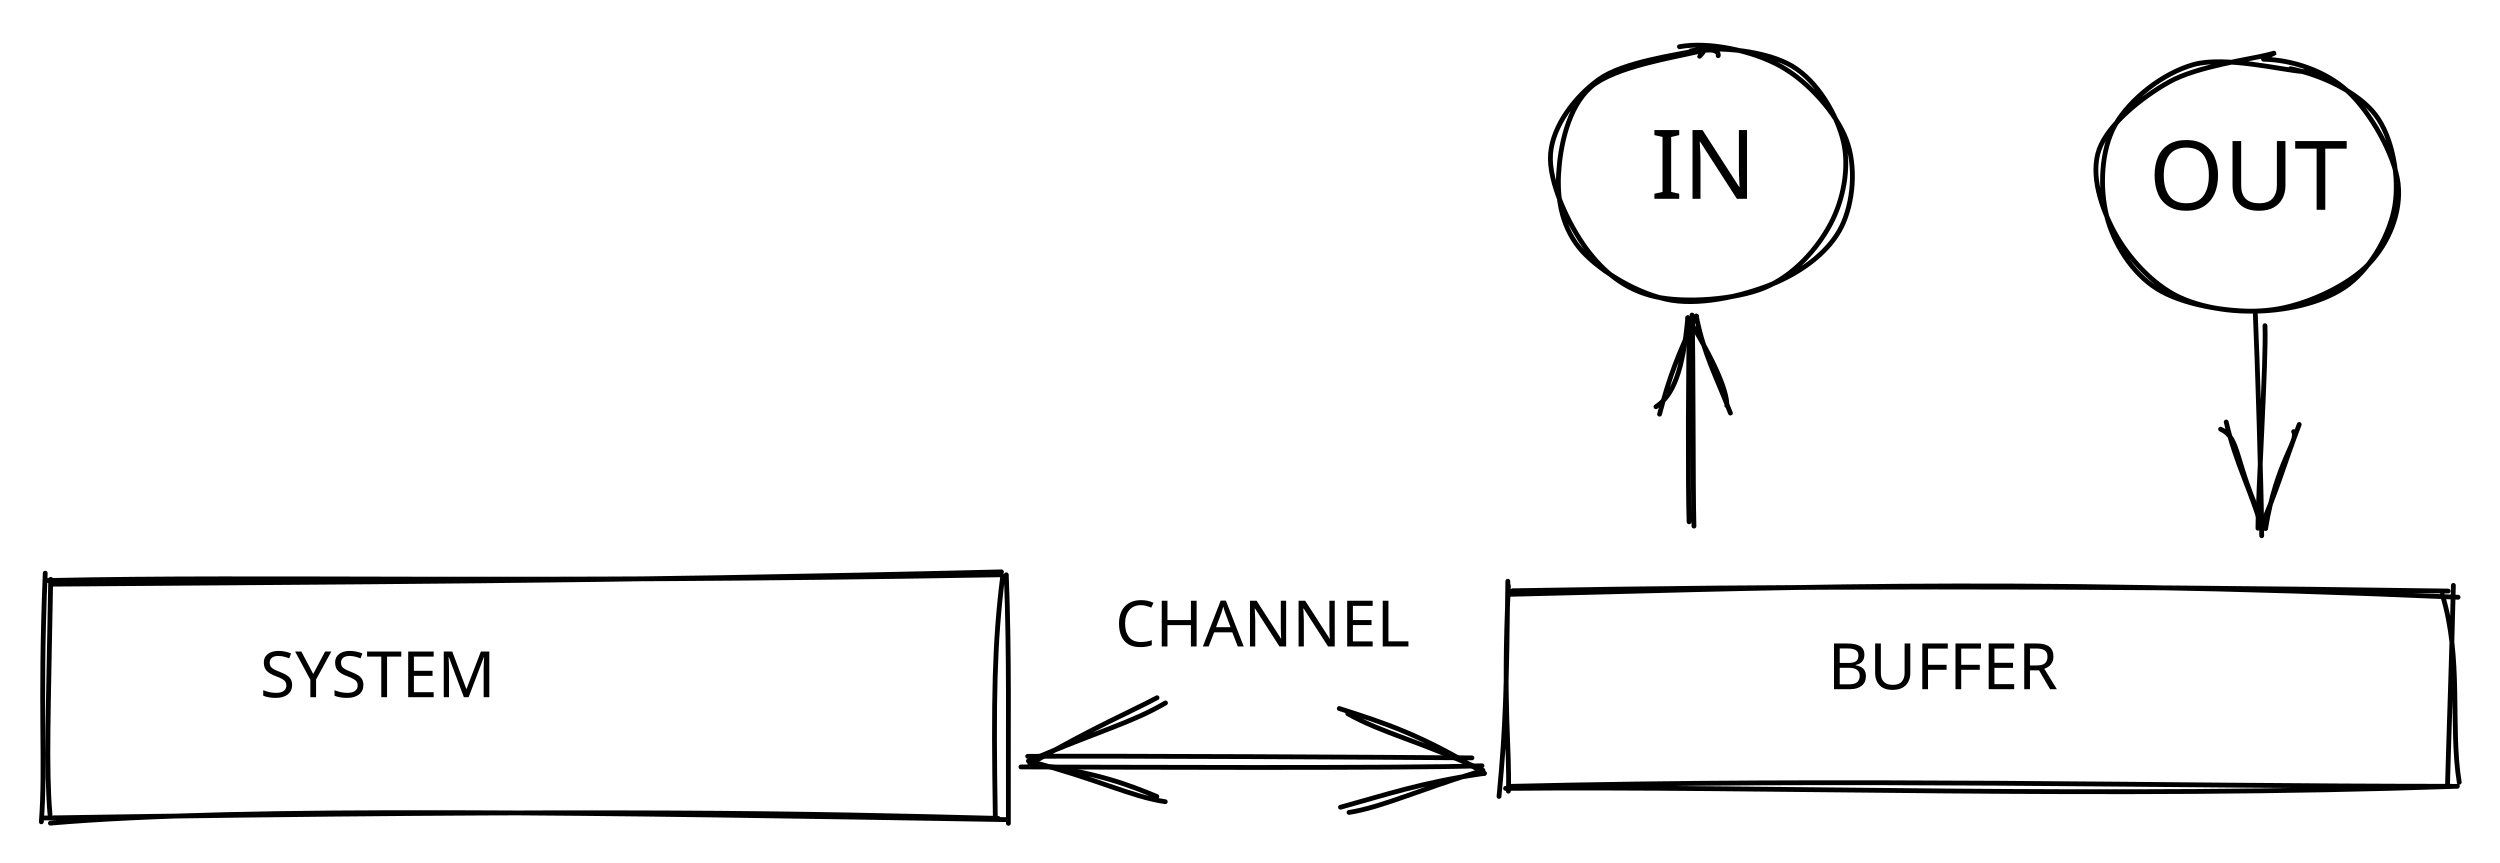
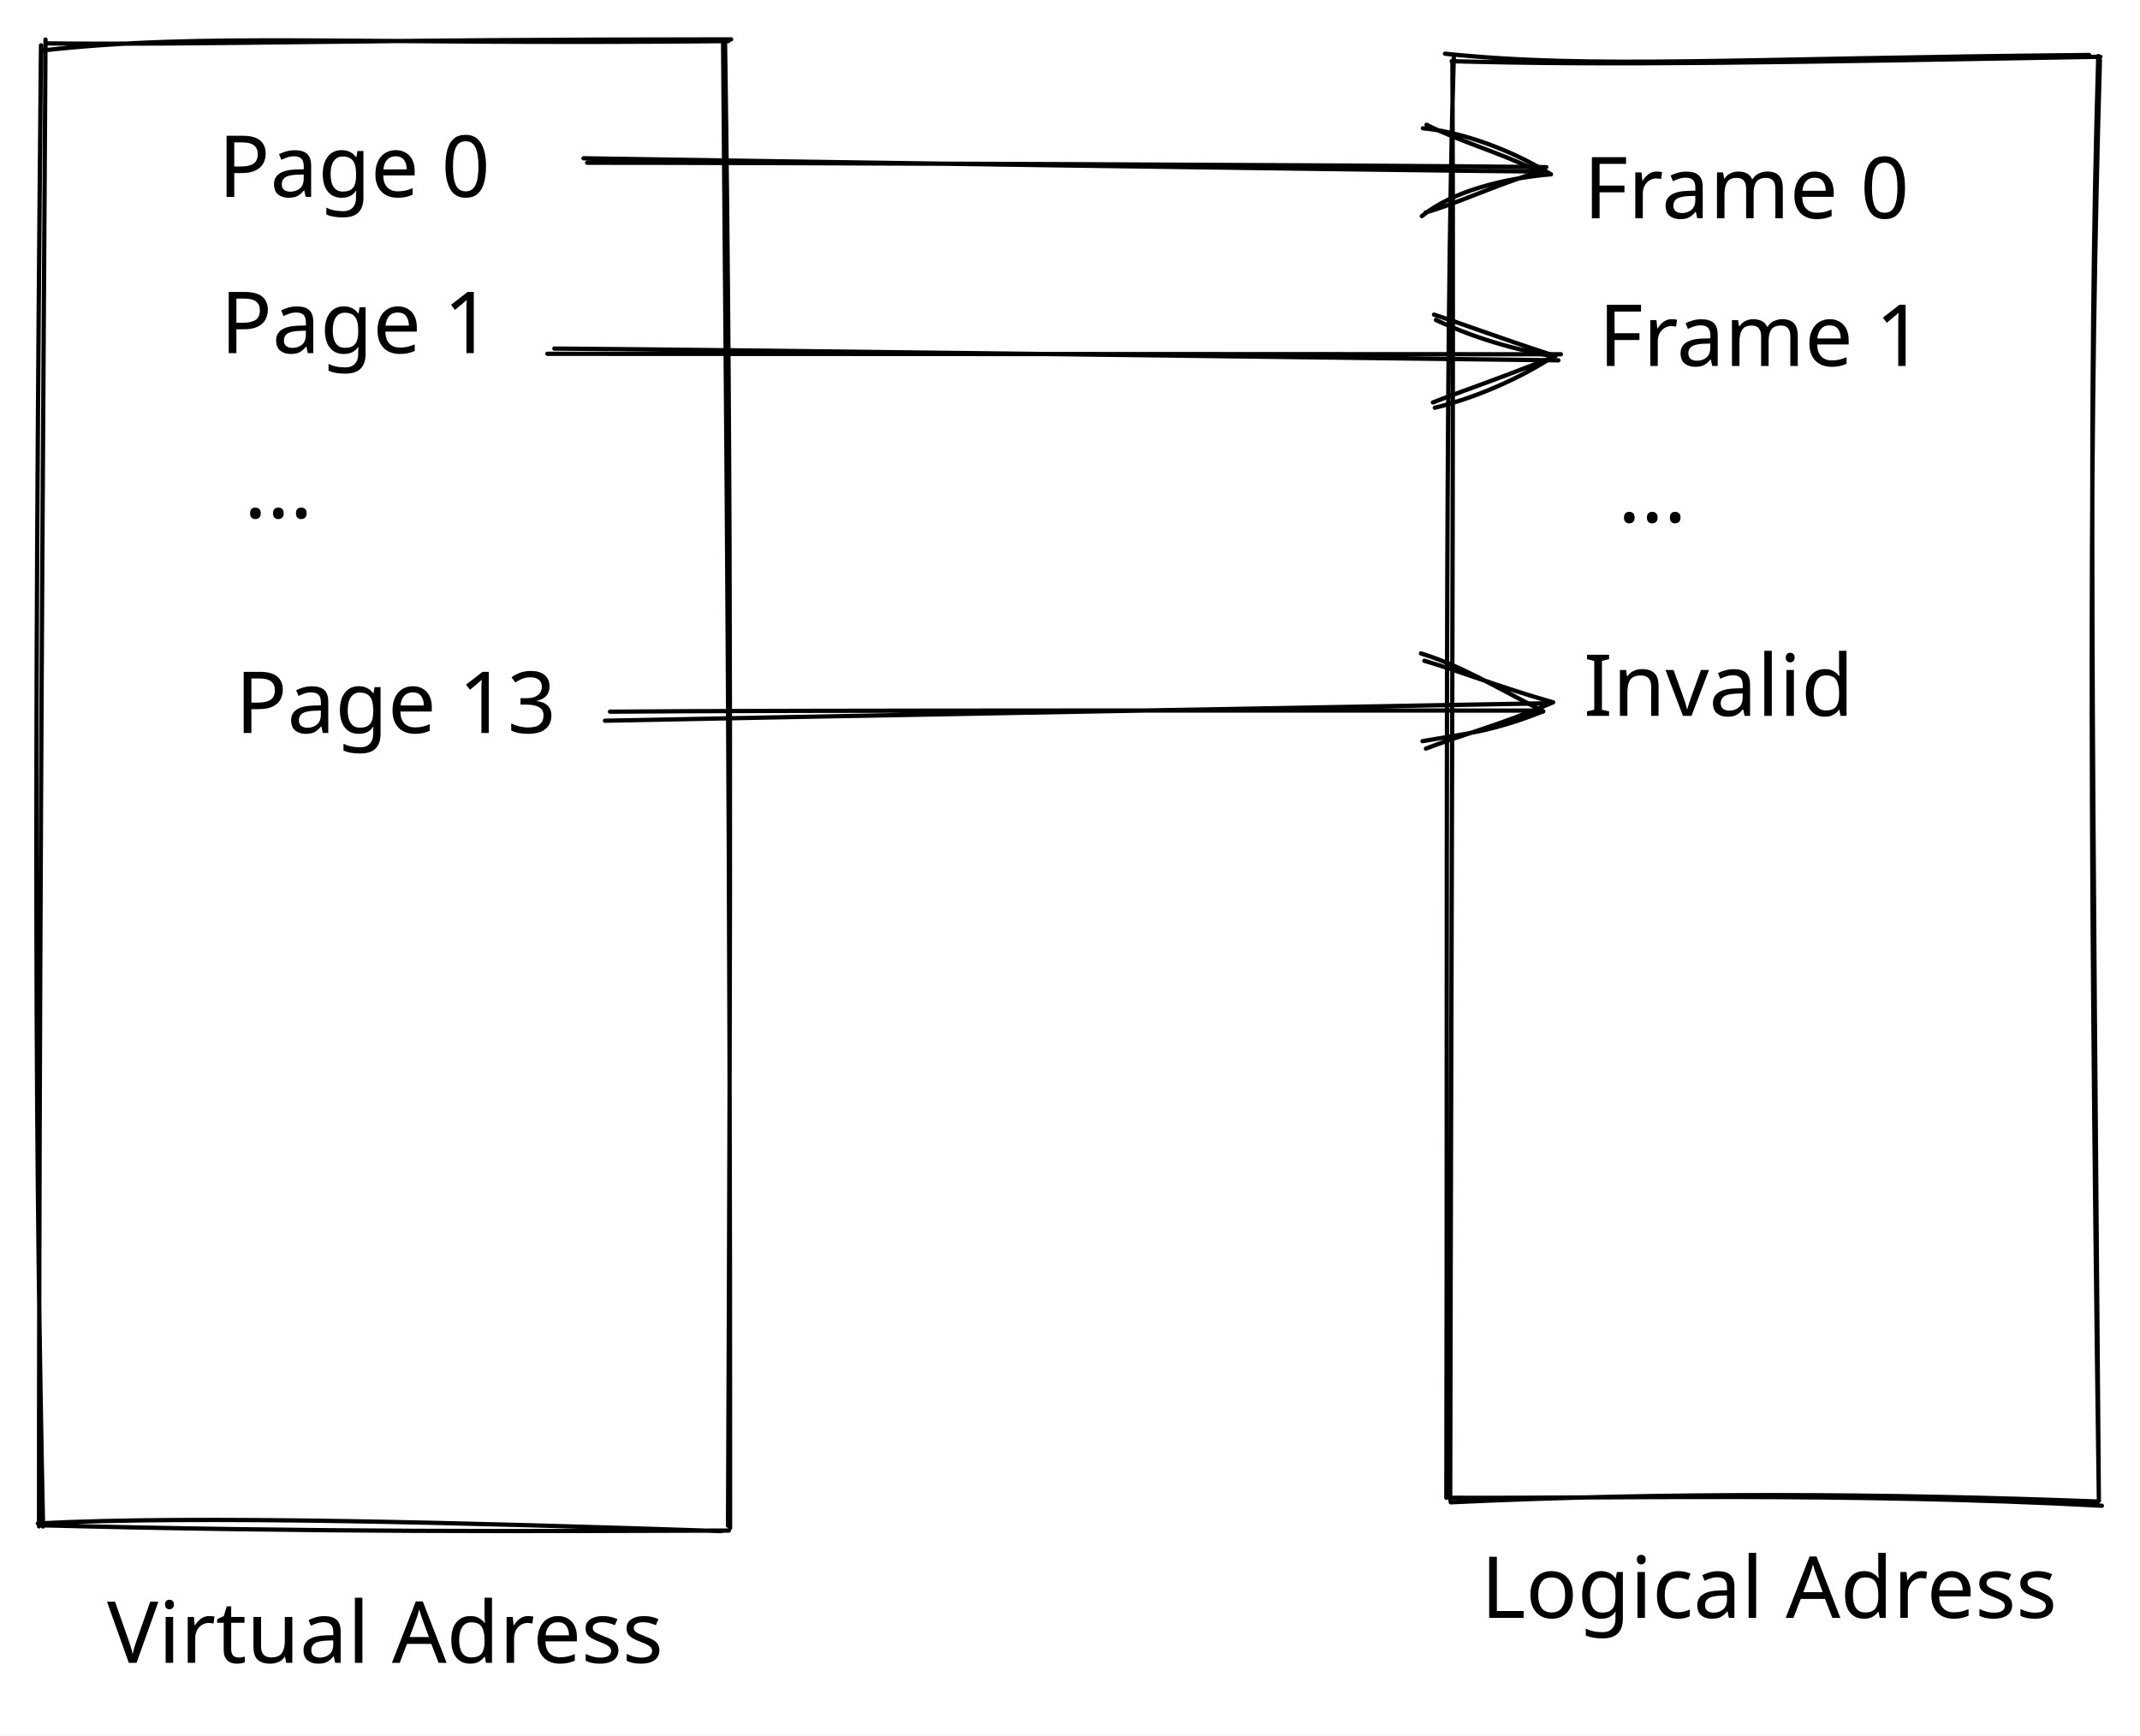
- <svg xmlns="http://www.w3.org/2000/svg" version="1.1" viewBox="0 0 519.619 179.336" width="519.619" height="179.336">
+ <svg xmlns="http://www.w3.org/2000/svg" version="1.1" viewBox="0 0 500 405.5" width="500" height="405.5">
  
-   eyJ2ZXJzaW9uIjoiMSIsImVuY29kaW5nIjoiYnN0cmluZyIsImNvbXByZXNzZWQiOnRydWUsImVuY29kZWQiOiJ4nNVaW1PbSFx1MDAxM33nV1De13h27pe8XHUwMDE5XHUwMDAyXHUwMDA2h1x1MDAwMIm5JHy1tSVsYSvIlpBlLknlv389MrFkSVx1MDAxNlxuYMrrolx1MDAwMGtGM62Zc7pP9+jnxuZmI35cYt3G+82Ge99zfK9cdTAwMWY5d4139vqtXHUwMDFiTbxgXGZNNPk+XHSmUS/pOYzjcPL+77+dMERcdTAwMDMvvlxmgmvUXHUwMDBiRrPbXFzfXHUwMDFkueN4XHUwMDAyXHUwMDFk/1x1MDAwN983N38mvzNcdTAwMTNFbi92xlx1MDAwM99Nbkia0rmIIPmrh8E4mZdcYi0wXHUwMDE1XHUwMDA243lcdTAwMGZv8lx1MDAwMeaL3T40Xzn+xE1b7KXGzdbpRUzOOqNAfuztdUTQ24tIOu2V5/vd+MGfPZXTXHUwMDFiTqOMUZM4XG6u3XOvXHUwMDFmXHUwMDBm7ey56/P7Jlx1MDAwMaxaeldcdTAwMTRMXHUwMDA3w7E7mSzcXHUwMDEzhE7Pi1x1MDAxZuy1jPmzVXi/mV65h29MXGJEhDBGMUNcdTAwMDRmnM2bk1x1MDAwMaRAklx1MDAxMo4p40ZJQXXOsu3AXHUwMDBmXCJr2V84+aS2XTq961x1MDAwMVx1MDAxODjuz/vEkTOehE5cdTAwMDRblva7+/3MRlwiXCJcdMwjXGbDMOe8x9D1XHUwMDA2w1x1MDAxOLpwgrhcdTAwMTRcdTAwMThcdTAwMGJsJGZcdTAwMDZnlslNtoUwXHS3YyXTm61cdOF+P4HIP/llXHUwMDFkOlH4uHyNif2SMd9avpPHV1x1MDAxNmOZrb9cdTAwMGJcdTAwMGXaXHUwMDFm7+Tw41xyv334fPHv5bTlmflYXHUwMDBigHSiKLhrzFt+vatcdTAwMWHXo1+be92g09WTs9F96HZubj99eY1x46+j88/0VtyH7ePWzqdm96Q9rTfu43/pUk7DvjMjXHUwMDA1kVIpXHUwMDAzXHUwMDFiIKVJYeR742toXHUwMDFjT31/I2NZgamxe1x1MDAxZpeSlIilJGVSS1x1MDAwMITUtUlcdTAwMWGexNudXbPbOvbp6f7gut/W0/N1JymnXHUwMDA0XHSghaBYXHUwMDAytoVa5KjiyGCtOVx1MDAxN4IrSqRaXHUwMDE5R1x1MDAwNVx1MDAwM4qCW1x1MDAxNIRzXGarz4pcdTAwMWMlXHUwMDEySUKFXHUwMDAyh0JcdTAwMDXmlLFcdTAwMDJJteSYXHUwMDEzLujrk7RcdTAwMDKW2khFaFx1MDAxOSzT3Vx1MDAwZsZx1/sxg1x1MDAxNqLg/CVTWmJwi1gv9Np1Rp7/sLChXHR+wcSt093dnS/ZNZ64MFkyKFm6Nvbulu9cciziXHUwMDFivnu1SIXYg3A5b46DzFx1MDAxMvTAXHUwMDFhXHUwMDA3ho/2+/nHXHRcIm/gjVx1MDAxZP9k0bJKXHUwMDE2zuheQkNp1DJcdTAwMWFSTLC2XHUwMDAxk9amYbXDXFxTXHUwMDFhXG6CkeaSXHUwMDEzbbD9LXKxXHUwMDEyXHUwMDFiRDhsMOytXHUwMDEwXCJcdTAwMWLBXpuHXHUwMDE4grKkXHUwMDE0XHUwMDAzkIjhVGlTXHUwMDEyLDniXHUwMDEw0Vx1MDAxNWdKcFxmbrLAQ6w5tVx1MDAwMNd/zsPE1ufx0HBcdMZX8nBcdTAwMTI7UbzljfveeFx1MDAwMG1pXHUwMDAw+y34XHUwMDEyrDecm/bXLbn9XHUwMDExR6ObTvNg96yvgodMXHUwMDE0XHUwMDAzpvam1pwmRphzwjSDXHUwMDE1M5oxXHUwMDEwXHUwMDEwmW5cdTAwMDMntOY9XphHzoY77j9tRLXqy1x1MDAxOIHBhUNgXHUwMDA0v1x1MDAwN95TXG4tSdFcdTAwMDSKMLhXLLjUXHUwMDFhIKZVwSbfmcTbwWjkxbCox4E3jktcdTAwMTevZWk8dJ2CT4Bnyrbl+Vx1MDAxZdpcdTAwMTFcdTAwMTflTvrfZsqH5Mv8/3/elfdeilL7KeAzXHUwMDFkbiP7d5mncn3fXHUwMDBiJ6W6nlx1MDAxMZa/OpdcZoQrSTTT9SVDNczW1FdxpVx1MDAxMdZcbrw2iHuIOKlrtveD6Fx1MDAxN5JcdTAwMTlcYsOcXHUwMDE5zZmWOcNez1VJgoByXG6gjzlkXHUwMDE4On2cuadcdTAwMTJcdTAwMTSAoiWEXHUwMDEx6z21VFx1MDAwNVfFmUVQVuetWNaXitJcZia2w3bU329p56x9K1x1MDAxZZqfd4/IvldXfb8gW6ihvq17TVx1MDAxN/Cl6ptyvZRKxkBaXGLSqDaTyldt3ZmkWVx1MDAwNZOkRlppXHUwMDFi8YnC4LBXRyTxNJEyYXWutUHDXG7C1Ntq7eUgLNPaXHUwMDE0L1xcrdDWR6cn5cJaL3SdK+VcdTAwMWXY6kZcdTAwMTVSeuT1+9na0KKafsr151x1MDAwNbY175nqmshlNEsyXHUwMDA1JWn9gFWd3a9ccs0gl6SQu1x1MDAxMsqoolpIs0A7iE5cYlx1MDAwYmZcYqE252V8gXagXVx1MDAxMUgkUOOKMGFYpt7w+lpbU1x1MDAxOFx1MDAwMNxcdTAwMDBcdTAwMTGGSiFKiMeti0iiXHUwMDE3PI0gplCYXHUwMDEyif407Fx1MDAxOTR8idRcdTAwMDaDlamkYU2pXVvlNq3MXHUwMDE1XG5TXHUwMDAyiDWwd4Jnej3KXFyOiKGJXHUwMDBl58RqMfY86a1od49cdTAwMDfDi9aP+0va6n7bPv33fK9cXHpjxlx1MDAxNKh+mVx1MDAxNFx1MDAwNzEuSm+KeLJHhIM+NIKLok3/JendXFyOWvsp4PVcdTAwMTW1N11aU1x1MDAwNzAqm/2kru4pT1a9w2vjyXIldcmRhsdcdTAwMDRlRGHtSa5MIFx1MDAxOKJcdTAwMTaLxoD/opzTnGHrJr25Npzzt5Peq62oXHUwMDFmtL5j5/R2yNn0+lx1MDAwMvtHZOtcIvxWPm5cIjqeXHUwMDFj9qlMoXzCmtb+l+r0VCyVMJpIpVx1MDAwNcH1JUz1Nq0t8U1cdTAwMTXxpUTC5lxuXHUwMDE4ZI3WOlx1MDAxM5jXXCJVUFx1MDAxY1x1MDAxYlxuLlx1MDAwML8+0StBiDlZQaawf/imicJcdTAwMTOBKp8ogHWVXHUwMDFjqzy1ZmxphOWSYy21qV+Ib8qjXHUwMDBmndPY7EedOzL+4lx1MDAxY3wnnTXMXHUwMDE18oV4JCF6XHUwMDEyRShmkrD8mTVDVoBybUuLKyNcdTAwMTkxXG4pXHUwMDAxs1OQuVx1MDAwMuSULrKMa2SwskdcdTAwMDXALYUzx0+/oytmcKfCb1x1MDAxY11fcK5cXCOucKxwadbxrLhCMolhPjUmjGiupaxfgjrCnz6Pr07bx1x1MDAxZr7LXHUwMDAzf4+40+Pzs3XHu1x1MDAxMUgxXHUwMDA1XGJcIphxktVis/NfXGIsXG5SKVx1MDAwZXiXgq70+Fx1MDAxN1x1MDAxNKtcdTAwMTKQuYFcdTAwMTNiistcIuRrnP8yo6iBXHUwMDFj640jXHLo8vo1qfz5b9240/3WPdn5tI6nv4+WVXJwaX1K0aVlYFxuXHUwMDAxXFxDMvknXHUwMDA1qkr3s6YkpEIgXG66jlx1MDAwMCA0QFiLXHUwMDA1XHUwMDE2Qlxuhah9XHRcdTAwMDNCXHUwMDBmcNCs8PTXMCSx0pC2KVx1MDAwMtl0XHRcdDGSSlx1MDAxMlx0uVx1MDAxYoboXGKSU1x1MDAxNUhoK9pcdTAwMTRL/Yw3pV5SkVJSZk5cdTAwMTReUJGqXHUwMDE2LptcdTAwMGLnrlx1MDAwMlJcdTAwMWSjsOBMXHUwMDBiRYrFXHUwMDFmcK9cbrwoNFxuQTW42MdcdTAwMGWrOlxubtqTUVv/si/WYVxiX2n8n9skXHUwMDExo5RcdTAwMTgqXGJcYnhtdMGkZ5Sj8vx+y4rUMtDaT7OI13S4jezfP09Kl1x1MDAxZl9cdTAwMTFbPOYm867gU35L7ox/SL/NW5eXJ7K5Q1x1MDAxZlx1MDAwZbe/Xq2931JcZsGTakJccrVviKVqaiaWJcLESPhcdTAwMTGMgmpeoXqwr8dcdTAwMDBcdTAwMDSY5spigJW84Vnn7TGNha1cdTAwMWW/sXpcdTAwMDDo0ue/PcZcdTAwMTZ6VeiH7b3W4eHOwTpcbojfps2IuPHI9IZcdTAwMTOG3Vx1MDAxOFx1MDAxNmvuXHUwMDE4YT+8/uNCpFx1MDAwMzZuPfduq1ximb+uko9cdTAwMWQ1IbdlkWt34+evjV//XHUwMDA3mWY+uSJ9
+   eyJ2ZXJzaW9uIjoiMSIsImVuY29kaW5nIjoiYnN0cmluZyIsImNvbXByZXNzZWQiOnRydWUsImVuY29kZWQiOiJ4nO1bW3eaSlx1MDAxNH7Pr3DZ18bO/dI3Y24mtUmqTWLP6sqiSpCIYFx1MDAwMY2mK//9XGZ4XHUwMDAxb2g4XHSHnlx1MDAxZVx1MDAxZVKZXHUwMDE5ZjYz37fn25vpr71CoeiP+3rxY6Goj1qaZbZd7bH4PihcdTAwMWbqrmc6tqpC4b3nXGbcVtiy4/t97+OHXHUwMDBmWr9fMkz/h+N0Sy2nN3lMt/SebvueaviXui9cdTAwMTR+hX9jXHUwMDAzuXrL12zD0sNcdTAwMDfCqmgsKNly6WfHXHUwMDBlx2WIXHUwMDAywTBD81x1MDAwNqZ3qIbz9baqvdcsT49q2uFIXWB2j8Za826ffGs89utHjYuv0aj3pmXV/bE1eSmt1Vx1MDAxObgxmzzfdbr6jdn2O4FdS+Xz5zxHTVr0lOtcZoyOrXvewjNOX2uZ/jgoXHUwMDAzYF46mYSPhahkpO4w4CWIXHUwMDEwXHUwMDAxXGZcdTAwMDAqqCTz2vB5gUpqjlx1MDAwMCFcdTAwMTJBwemSWVx1MDAxNcdy3MCsdyC8XCLDfmitrqGss9vzNr6r2V5fc9VyRe1cdTAwMWVnL8xcIrM6uml0/MA2wkpSXUxcdTAwMTKBXGKCMlx1MDAxYV5cdTAwMGZXXHUwMDAxYlx1MDAwMVx1MDAxOFx1MDAxMVJEq1x1MDAxOFxm2q+2Q0B8X57Fjub2p7NV9IKbmMGBrUcxNEVcdTAwMGZcdTAwMGb6bW2y6pAxXHUwMDAxJEWQXHUwMDExJOb1lml3VaU9sKyozGl1I6CEpc/vU1x1MDAwMFx1MDAxNFOwXHSgkEpcdTAwMGVcdTAwMTlcdTAwMTKxl9+GUD5qnkPdc+5M2qhcdTAwMTLnkDeG5WHeXHUwMDExqjhcdTAwMThcIpRxQCCAlC0hVNVKKrGAXHUwMDEwYFx1MDAxYa9+dYxSXHUwMDEwwlx1MDAxMVx1MDAwYqlAR3CMXHUwMDBlXHUwMDExZDFbXHUwMDAxKVJmXHUwMDBizrJcdTAwMDaplFx1MDAwMODXXHUwMDAyqa+P/HX4REBsxKekXHUwMDA0I8HA7lx1MDAxZbR5fV69avWw9WRcXFxc2cd3oPKt1809Plx0TvCgXHUwMDE0o1x1MDAxMJ9SQkIp4OLt4EnIKlx1MDAxZVx1MDAxMV2Bo6Rcblx1MDAxYsqbkkzhXGKZRIK8XHUwMDAwjtGqO7ZfN5/0XHUwMDEwbVx1MDAwYqXHWs+0xlx1MDAwYlx1MDAwYlx1MDAxN+JUWfrJMUwlMFxu5bZcdTAwMWLYXHUwMDFlm1RPV2OH+Fx1MDAxNFx1MDAwYk+VLdNcYlx1MDAxMF209PtFqPtBT/Nq34nNQEtZoanu3Gp7+W1cdTAwMWPXNExbs1x1MDAxYestSsW2+C65zDZcdTAwMDA5Jlx1MDAwMsdcdTAwMDC2jW1cdTAwMDPj6fhpdNestsyzwePZofajLM7yzjaMUFx1MDAxMttcYiqxjNiGdmGb5Fx1MDAwNEOQOdmIXHUwMDE0XHUwMDEwZUa2a9P1XHUwMDA3uVwi25JFqciG4SauKUGsxPBcdTAwMGKYxrr3tZ5Ga8OqNTxvIL33+bTbyz3TiFximYZcdTAwMTlFeEHtjEN0gIz2NY53XCKaXHUwMDAwXHUwMDEwYYDfgGjTilxiOrGV3YdH4uD2wrqtkLpZ1yu8btlP875cdTAwMTZwprmu81ic1zxPfyXQXHUwMDE4gyDSyIzGl5qhXHUwMDE3QFx1MDAxZeg7tSTdXHUwMDFliely6XyP5Fx1MDAxY1xuzFx1MDAwNI+mZFx1MDAxYnM90ax79yc+ZP6oXHUwMDA2ftZF8+vNxe/AXFy2cY9EKp5cbvZIgVXoyN80qmdrXCKkNYpUvVx1MDAxMZdcdTAwMTCzN1xikJK4e/vl56eHS//k8JTfjI5g7WLQoNevxl31Pihj7sLccFx1MDAxN6bj7mbmSkEh4oDtnuuoXHUwMDFj/qyRy2+3Z9QzrjVHVNhBXHUwMDFk5565lCSoW8RpVrFk1HVcdTAwMTJxXHUwMDA1l1xmYo5cIqmZSWZcdTAwMDNTlmEoWSqV8sCrwIx0XHUwMDFiXCLYXHUwMDFjNHLMXGKmXGLtTqtPervsXHUwMDBlhH3Zrj55tYE33v/SaOadVoyFSW6KXHUwMDA04Fxm8lhcInlcImWzopXYScpcdTAwMTKgwli1f4DXZ9WfXCJlj12tl1x1MDAxMy07MyVcdTAwMWR3XHTfyF0sXHUwMDEwVLNcdTAwMWJLLWzj7mX39rzJalx1MDAxN8O7KjrusJPr9me4n3vucpAoZmVGXHRcdTAwMWa+U3aVY1xuMSTsXHJ2xD9Fyk5cYpNcdTAwMGItOzMlXHUwMDE1dzFeLoy2XVx1MDAxNYPyuGzaxlxceTfc1z5R1712Tf9UjHp3onObf+bShFx1MDAwZneIs3yJWY5cdTAwMDCnXFxkrGUlXHUwMDE0/2vZXHUwMDE1Tk2c1Fx1MDAxYVLJjUlZyITaIVx1MDAxNNB2Z1Wy4skpq1xiTvrciOAkLZtBckfp6VLQXHUwMDAzm353R+uSPWFcdTAwMGJIXHUwMDExXHUwMDE1XFxIwFZph1x1MDAwMGJcdTAwMTQoWZ6Cd6Gx6XiHgYDwJUc4YnZorn9g2m3TNlRltFx1MDAxOc/OXCJVd0j5h0xtXHJcdTAwMDIr90FcdCFBKZdEXHUwMDEyKlx1MDAxMI6SZsFcXGj9wGi4cFx1MDAwZUat6rTF89ws3W5vNyo5eItcdTAwMTlcdTAwMDVKWFwiXG5UqK1iXHUwMDExKiRkKzbJpcVfscjSPL/i9Hqmr2b+0jFtf3mGw6ksXHUwMDA3VO/o2orTUG9cdTAwMTSvW/ZcdP2gx0VhXHUwMDE0/SpEpFx0b+a/v79f23ozlsPaXHUwMDE1XHUwMDE0R/3txf99sTuLXHUwMDA3ecvnz1xixFx1MDAwNFwiuru8T1x1MDAxNoF5dWeIJbkzSsPzZ0gypihcdTAwMWKvfnV3htf4L1x1MDAxMK68XCJcdTAwMDFcZqRcdTAwMDFcXFx1MDAxM6tcdTAwMTNcIjiRNEWs/k+8lzIn3ffdXHUwMDFkvVfyZ49cdTAwMDVHQUQwQ1KJPYIpXHUwMDAxPNZo6rxQKaW7So5Xl3woXHUwMDBlPCRRalOBhGG0YoZcXGPFb+Wi8IJP2l+B5lx1MDAwYn3Sxlx1MDAxM12bk/BIKFxuUlwid3dJdds6uOJcdTAwMGae9/Cl93B2dq1dMeDk3SVhmnTEXHUwMDA0q62CXHUwMDEw5ZJcdTAwMTDAmEn4dlx1MDAxZYlHacqEuFx1MDAwNVx0XCJcYoSx+CmTjEPPIG6/cthssZEwXHUwMDBmm/fQ8FxyUIwjNH3GgVx0wWEsSZvNxzOch8hoZkpKOVx1MDAxMVx1MDAwYn6Wz6yoLVx1MDAxNFxuKHaPjpJXOKfcJVgm5Fx1MDAxY7CqzYa7SqRvPStcdTAwMWMtxSxcdTAwMDVcdTAwMDFcdTAwMDSSypfjXHUwMDE0XFxOryaYkFx1MDAwMsXse301kbxcdTAwMGIsqFx0SFx1MDAwMWZYTVx1MDAwMkGUcyRXYyGxLe7YSVpoX2uDo/L49OzEPTHPryyD35QvN0lcdTAwMGKCgYKMXHUwMDEy5Fx1MDAxMCkxumrSfytcdTAwMTTaiNzg2kevJDM2n66DwUFhLF7yP2+SVzOnrmr6UXKTq0IwI1fFok9MSelRJYdYqjgnvyojtd9LpTKq9lBbgNC/pzJmpuzNZiqcpaLW79d9NUdzv6lcdTAwMTbZbE9fNOqwODT1x4NVlL27XHUwMDBmr6DX0Fx1MDAxYlx1MDAwNLzTgyX+9bz3/DfOXHUwMDA33dgifQ==
  <defs>
    <style>
      @font-face {
        font-family: "Virgil";
-         src: url("https://excalidraw.com/Virgil.woff2");
+         src: url("https://unpkg.com/@excalidraw/excalidraw@0.13.0/dist/excalidraw-assets/Virgil.woff2");
      }
      @font-face {
        font-family: "Cascadia";
-         src: url("https://excalidraw.com/Cascadia.woff2");
+         src: url("https://unpkg.com/@excalidraw/excalidraw@0.13.0/dist/excalidraw-assets/Cascadia.woff2");
      }
    </style>
  </defs>
-   <rect x="0" y="0" width="519.619" height="179.336" fill="#ffffff" />
-   <g stroke-linecap="round" transform="translate(313.458 122.3479) rotate(0 98.08067 20.7325)">
-     <path d="M-0.09 1.19 C49.97 0.08, 100.95 -2.41, 197.45 1.79 M0.93 0.44 C56.56 -0.52, 114.75 -0.69, 195.38 0.5 M194.18 1.27 C198.28 14.7, 195.8 28.5, 197.69 40.25 M196.47 -0.68 C196.09 15.51, 195.58 28.7, 195.26 40.49 M197.3 41.08 C124.11 43.64, 53.25 40.98, -0.53 41.52 M196.12 41.08 C134.28 41.06, 71.42 39.4, 0.13 41.1 M-1.89 43.19 C-0.48 28.6, -0.31 19.9, -0.06 -1.54 M0.06 42.09 C0.37 33.03, -1.14 24.74, 0.06 -0.6" stroke="#000000" stroke-width="1" fill="none" />
+   <rect x="0" y="0" width="500" height="405.5" fill="#ffffff" />
+   <g stroke-linecap="round" transform="translate(10 10) rotate(0 80 173.5)">
+     <path d="M-0.17 1.8 C37.86 -2.45, 71.88 0.5, 160.19 -0.4 M0.91 0.14 C37.7 0.53, 73.81 -0.8, 160.83 -0.8 M158.94 -0.71 C159.67 89.91, 160.63 179.34, 160.58 347.01 M159.4 -0.17 C160.92 102.71, 160.7 205.19, 160.1 346.46 M158.55 347.73 C99.82 345.81, 35.98 344.02, -1.15 345.94 M160.3 347.6 C112.93 347.75, 64.44 348.02, -0.74 346.36 M-0.88 346.62 C-0.88 270.44, -0.62 192.88, 0.63 -0.76 M0.06 346.65 C-1.68 263.17, -2.14 180.96, -0.42 0.58" stroke="#000000" stroke-width="1" fill="none" />
  </g>
-   <g transform="translate(379.8979 131.6353) rotate(0 26.58013 8.30629)">
-     <text x="0" y="11.613" font-family="Virgil, Segoe UI Emoji" font-size="13.29px" fill="#000000" text-anchor="start" style="white-space: pre;" direction="ltr">BUFFER</text>
+   <g stroke-linecap="round" transform="translate(339.0001 13.99989) rotate(0 75.49997 168)">
+     <path d="M-1.38 -1.45 C33.63 2.14, 65.73 -0.4, 149.13 -1.15 M0.18 0.3 C37.88 1.32, 75.01 0.62, 151.74 -0.74 M151.25 -0.9 C148.86 79.43, 149.96 159.06, 151.39 336.64 M151.63 0.06 C149.28 81.73, 149 162.62, 151.38 335.57 M152.09 337.8 C93.03 334.64, 34.33 336.13, 0.54 335.94 M151.2 336.82 C101.26 334.92, 49.35 334.65, -0.04 337 M-1.07 335.94 C-0.77 201.9, -1.52 69.11, 0.68 -1.01 M-0.17 336.45 C0.05 207.86, 0.73 78.75, 0.35 0.61" stroke="#000000" stroke-width="1" fill="none" />
+   </g>
+   <g transform="translate(346 360) rotate(0 72 12.5)">
+     <text x="0" y="18" font-family="Virgil, Segoe UI Emoji" font-size="20px" fill="#000000" text-anchor="start" style="white-space: pre;" direction="ltr">Logical Adress</text>
+   </g>
+   <g transform="translate(25 370.5) rotate(0 71 12.5)">
+     <text x="0" y="18" font-family="Virgil, Segoe UI Emoji" font-size="20px" fill="#000000" text-anchor="start" style="white-space: pre;" direction="ltr">Virtual Adress</text>
+   </g>
+   <g transform="translate(51.00003 27.99995) rotate(0 36.5 12.5)">
+     <text x="0" y="18" font-family="Virgil, Segoe UI Emoji" font-size="20px" fill="#000000" text-anchor="start" style="white-space: pre;" direction="ltr">Page 0</text>
+   </g>
+   <g transform="translate(51.5 64.49994) rotate(0 32.5 12.5)">
+     <text x="0" y="18" font-family="Virgil, Segoe UI Emoji" font-size="20px" fill="#000000" text-anchor="start" style="white-space: pre;" direction="ltr">Page 1</text>
+   </g>
+   <g transform="translate(57 103) rotate(0 9 12.5)">
+     <text x="0" y="18" font-family="Virgil, Segoe UI Emoji" font-size="20px" fill="#000000" text-anchor="start" style="white-space: pre;" direction="ltr">...</text>
+   </g>
+   <g transform="translate(370.0001 32.99995) rotate(0 41.5 12.5)">
+     <text x="0" y="18" font-family="Virgil, Segoe UI Emoji" font-size="20px" fill="#000000" text-anchor="start" style="white-space: pre;" direction="ltr">Frame 0</text>
+   </g>
+   <g transform="translate(373.5 67.49995) rotate(0 37 12.5)">
+     <text x="0" y="18" font-family="Virgil, Segoe UI Emoji" font-size="20px" fill="#000000" text-anchor="start" style="white-space: pre;" direction="ltr">Frame 1</text>
+   </g>
+   <g transform="translate(378.0001 104) rotate(0 9 12.5)">
+     <text x="0" y="18" font-family="Virgil, Segoe UI Emoji" font-size="20px" fill="#000000" text-anchor="start" style="white-space: pre;" direction="ltr">...</text>
  </g>
  <g stroke-linecap="round">
-     <g transform="translate(469.1484 65.87261) rotate(0 0.3131105 22.20754)">
-       <path d="M-0.38 -0.52 C-0.03 6.92, 0.96 38.11, 0.94 45.48 M1.62 1.82 C1.94 8.87, 0.13 36.78, 0.16 43.92" stroke="#000000" stroke-width="1" fill="none" />
+     <g transform="translate(136 37.99994) rotate(0 112.5 1.000008)">
+       <path d="M1.18 0.02 C38.71 0.01, 188.18 0.58, 225.29 1.05 M0.34 -1.02 C37.72 -0.39, 186.86 1.77, 224.49 2.09" stroke="#000000" stroke-width="1" fill="none" />
    </g>
-     <g transform="translate(469.1484 65.87261) rotate(0 0.3131105 22.20754)">
-       <path d="M-7.6 23.33 C-3.41 25.22, -4.99 29.78, 1.75 43.95 M-6.44 21.84 C-4.48 30.33, -1.04 36.71, 0.81 43.44" stroke="#000000" stroke-width="1" fill="none" />
+     <g transform="translate(136 37.99994) rotate(0 112.5 1.000008)">
+       <path d="M196.21 12.49 C203.3 6.74, 215.03 3.71, 226.35 2.72 M197.06 11.67 C204.75 9.4, 213.15 5.36, 223.63 2.1" stroke="#000000" stroke-width="1" fill="none" />
    </g>
-     <g transform="translate(469.1484 65.87261) rotate(0 0.3131105 22.20754)">
-       <path d="M7.58 23.84 C8.7 25.58, 4.04 30.03, 1.75 43.95 M8.74 22.35 C5.57 30.61, 3.9 36.82, 0.81 43.44" stroke="#000000" stroke-width="1" fill="none" />
+     <g transform="translate(136 37.99994) rotate(0 112.5 1.000008)">
+       <path d="M196.46 -8.03 C203.66 -7.4, 215.32 -4.05, 226.35 2.72 M197.31 -8.85 C205.11 -4.91, 213.43 -2.75, 223.63 2.1" stroke="#000000" stroke-width="1" fill="none" />
    </g>
  </g>
-   <g stroke-linecap="round" transform="translate(436.3897 12.29043) rotate(0 30.8994 26.31431)">
-     <path d="M39.67 1.99 C45.95 3.21, 53.7 6.82, 57.32 11.54 C60.94 16.27, 62.31 24.46, 61.39 30.33 C60.47 36.21, 56.58 43.11, 51.81 46.79 C47.03 50.46, 39.4 52.22, 32.75 52.38 C26.1 52.53, 17.11 51, 11.9 47.71 C6.69 44.42, 2.92 38.31, 1.48 32.63 C0.04 26.95, 0.26 18.89, 3.26 13.64 C6.27 8.39, 13.01 2.98, 19.49 1.14 C25.97 -0.71, 38.21 2.31, 42.14 2.57 C46.06 2.83, 43.47 2.29, 43.06 2.7 M34.08 0.02 C40.01 0.14, 46.95 2.4, 51.61 6.7 C56.27 11, 61.32 19.85, 62.05 25.82 C62.77 31.8, 60.1 38.21, 55.97 42.56 C51.83 46.9, 43.78 50.73, 37.23 51.89 C30.68 53.05, 22.34 52.15, 16.66 49.51 C10.98 46.87, 5.92 41.17, 3.13 36.05 C0.34 30.92, -1.96 23.97, -0.08 18.76 C1.8 13.55, 8.62 8.03, 14.41 4.77 C20.21 1.5, 31.24 0.03, 34.7 -0.84 C38.15 -1.7, 35.22 -1.1, 35.15 -0.42" stroke="#000000" stroke-width="1" fill="none" />
+   <g stroke-linecap="round">
+     <g transform="translate(129 82.99998) rotate(0 117.5 -0.00001525879)">
+       <path d="M-1.11 -0.34 C38.03 -0.31, 196.15 -0.26, 235.7 -0.23 M0.51 -1.56 C39.47 -1.31, 195.86 0.75, 235.11 1.19" stroke="#000000" stroke-width="1" fill="none" />
+     </g>
+     <g transform="translate(129 82.99998) rotate(0 117.5 -0.00001525879)">
+       <path d="M206.24 12.27 C217.05 9.65, 227.81 4.41, 233.98 0.22 M205.8 11.03 C211.99 8.56, 218.38 6.57, 234.42 0.21" stroke="#000000" stroke-width="1" fill="none" />
+     </g>
+     <g transform="translate(129 82.99998) rotate(0 117.5 -0.00001525879)">
+       <path d="M206.49 -8.25 C217.14 -3.19, 227.81 -0.76, 233.98 0.22 M206.05 -9.49 C212.32 -7.47, 218.65 -4.97, 234.42 0.21" stroke="#000000" stroke-width="1" fill="none" />
+     </g>
  </g>
-   <g transform="translate(441.3897 25.60474) rotate(0 25.8994 13)">
-     <text x="25.899" y="18" font-family="Virgil, Segoe UI Emoji" font-size="20px" fill="#000000" text-anchor="middle" style="white-space: pre;" direction="ltr">OUT</text>
+   <g transform="translate(55 153.25) rotate(0 39.5 12.5)">
+     <text x="0" y="18" font-family="Virgil, Segoe UI Emoji" font-size="20px" fill="#000000" text-anchor="start" style="white-space: pre;" direction="ltr">Page 13</text>
  </g>
  <g stroke-linecap="round">
-     <g transform="translate(352.3559 65.60734) rotate(178.8626 -0.4100024 21.54073)">
-       <path d="M0.89 0.25 C1 7.17, 0.37 35.21, -0.04 42.16 M-0.11 -0.66 C-0.01 6.33, -0.74 36, -0.58 43.21" stroke="#000000" stroke-width="1" fill="none" />
+     <g transform="translate(142.0001 167.25) rotate(0 109.5 -1)">
+       <path d="M0.53 -0.97 C36.99 -1.33, 181.56 -1.24, 217.87 -1.23 M-0.65 1.14 C36.25 0.35, 183.66 -2.31, 219.98 -2.95" stroke="#000000" stroke-width="1" fill="none" />
    </g>
-     <g transform="translate(352.3559 65.60734) rotate(178.8626 -0.4100024 21.54073)">
-       <path d="M-7.44 24.23 C-7.57 26.37, -6.22 31.54, 0.31 42.66 M-8.15 22.68 C-5.47 30.07, -2.76 35.28, -1.47 42.97" stroke="#000000" stroke-width="1" fill="none" />
+     <g transform="translate(142.0001 167.25) rotate(0 109.5 -1)">
+       <path d="M190.36 5.92 C199.41 4.28, 206.18 3.9, 218.55 -1.06 M191.16 7.65 C199.47 4.41, 208.23 2.28, 220.84 -3.16" stroke="#000000" stroke-width="1" fill="none" />
    </g>
-     <g transform="translate(352.3559 65.60734) rotate(178.8626 -0.4100024 21.54073)">
-       <path d="M7.3 24.3 C3.68 26.53, 1.53 31.68, 0.31 42.66 M6.58 22.74 C4.5 30.08, 2.45 35.27, -1.47 42.97" stroke="#000000" stroke-width="1" fill="none" />
+     <g transform="translate(142.0001 167.25) rotate(0 109.5 -1)">
+       <path d="M190 -14.59 C199.29 -11.67, 206.14 -7.48, 218.55 -1.06 M190.79 -12.87 C199.13 -10.41, 207.99 -6.85, 220.84 -3.16" stroke="#000000" stroke-width="1" fill="none" />
    </g>
  </g>
-   <g stroke-linecap="round" transform="translate(323.1571 10) rotate(0 30.8994 26.31431)">
-     <path d="M25.91 -0.29 C32.04 -1.42, 41.15 0.54, 46.93 3.76 C52.71 6.98, 58.48 13.47, 60.59 19.03 C62.71 24.58, 62.05 32.13, 59.62 37.08 C57.2 42.02, 51.92 46.13, 46.04 48.69 C40.15 51.24, 31.04 53.5, 24.3 52.41 C17.57 51.32, 9.56 46.5, 5.64 42.14 C1.72 37.78, 0.49 31.92, 0.79 26.25 C1.1 20.57, 2.68 12.36, 7.48 8.11 C12.28 3.86, 25.18 1.85, 29.59 0.77 C34.01 -0.32, 34.07 1.31, 33.97 1.58 M28.27 0.57 C34.4 -0.45, 44.05 0.61, 49.33 3.73 C54.61 6.86, 58.64 13.83, 59.96 19.31 C61.29 24.8, 60 31.55, 57.27 36.63 C54.55 41.71, 49.66 47.29, 43.61 49.8 C37.56 52.31, 27.13 53.03, 20.96 51.68 C14.78 50.32, 10.18 46.61, 6.54 41.67 C2.9 36.72, -1.33 27.86, -0.88 21.99 C-0.43 16.12, 4.25 10.01, 9.24 6.45 C14.23 2.88, 25.57 1.38, 29.05 0.58 C32.52 -0.21, 30.12 1.5, 30.1 1.7" stroke="#000000" stroke-width="1" fill="none" />
-   </g>
-   <g transform="translate(328.1571 23.31431) rotate(0 25.8994 13)">
-     <text x="25.899" y="18" font-family="Virgil, Segoe UI Emoji" font-size="20px" fill="#000000" text-anchor="middle" style="white-space: pre;" direction="ltr">IN</text>
-   </g>
-   <g stroke-linecap="round" transform="translate(10 120.4286) rotate(0 98.87807 24.45371)">
-     <path d="M0.71 0.99 C57.71 0.51, 114.6 0.49, 198.15 -1.57 M-0.14 0.23 C47.18 -0.76, 92.99 0.85, 198.07 -0.96 M199.16 -0.96 C199.81 16.08, 199.53 30.42, 199.59 50.7 M198.42 -0.74 C196.68 13.07, 196.48 24.91, 196.87 49.17 M199.26 49.93 C117.71 48.56, 40.18 47.19, 0.48 50.66 M197.46 49.67 C158.74 48.68, 118.85 47.68, -0.89 49.59 M-1.41 50.39 C-0.49 38.62, -1.77 27.47, -0.6 -1.3 M0.39 48.81 C-0.42 39.45, 0.05 27.74, 0.54 -0.02" stroke="#000000" stroke-width="1" fill="none" />
-   </g>
-   <g transform="translate(54.03991 133.3019) rotate(0 26.91238 8.30629)">
-     <text x="0" y="11.613" font-family="Virgil, Segoe UI Emoji" font-size="13.29px" fill="#000000" text-anchor="start" style="white-space: pre;" direction="ltr">SYSTEM</text>
-   </g>
-   <g stroke-linecap="round">
-     <g transform="translate(213.5279 158.0149) rotate(0 46.80394 -0.3380822)">
-       <path d="M0.08 -0.81 C15.56 -0.95, 76.99 -0.62, 92.41 -0.49 M-1.33 1.39 C14.54 1.43, 78.44 1.72, 94.5 1.15" stroke="#000000" stroke-width="1" fill="none" />
-     </g>
-     <g transform="translate(213.5279 158.0149) rotate(0 46.80394 -0.3380822)">
-       <path d="M26.96 -12.99 C21.3 -9.98, 14.74 -7.34, 0.56 0.77 M28.72 -11.91 C21.62 -7.75, 14.88 -6.11, 0.27 0.15" stroke="#000000" stroke-width="1" fill="none" />
-     </g>
-     <g transform="translate(213.5279 158.0149) rotate(0 46.80394 -0.3380822)">
-       <path d="M26.91 7.53 C21.19 5.19, 14.65 2.49, 0.56 0.77 M28.67 8.62 C21.49 7.55, 14.76 3.97, 0.27 0.15" stroke="#000000" stroke-width="1" fill="none" />
-     </g>
-     <g transform="translate(213.5279 158.0149) rotate(0 46.80394 -0.3380822)">
-       <path d="M65.09 9.77 C74.03 7.32, 82.14 4.54, 94.98 2.73 M66.86 10.85 C73.97 9.71, 81.54 6.05, 94.68 2.11" stroke="#000000" stroke-width="1" fill="none" />
-     </g>
-     <g transform="translate(213.5279 158.0149) rotate(0 46.80394 -0.3380822)">
-       <path d="M64.84 -10.75 C73.91 -7.86, 82.08 -5.28, 94.98 2.73 M66.6 -9.67 C73.87 -5.59, 81.51 -4.03, 94.68 2.11" stroke="#000000" stroke-width="1" fill="none" />
-     </g>
-   </g>
-   <g transform="translate(231.7698 122.7461) rotate(0 29.57039 8.30629)">
-     <text x="0" y="11.613" font-family="Virgil, Segoe UI Emoji" font-size="13.29px" fill="#000000" text-anchor="start" style="white-space: pre;" direction="ltr">CHANNEL</text>
+   <g transform="translate(370.0001 149.25) rotate(0 33.5 12.5)">
+     <text x="0" y="18" font-family="Virgil, Segoe UI Emoji" font-size="20px" fill="#000000" text-anchor="start" style="white-space: pre;" direction="ltr">Invalid</text>
  </g>
</svg>
